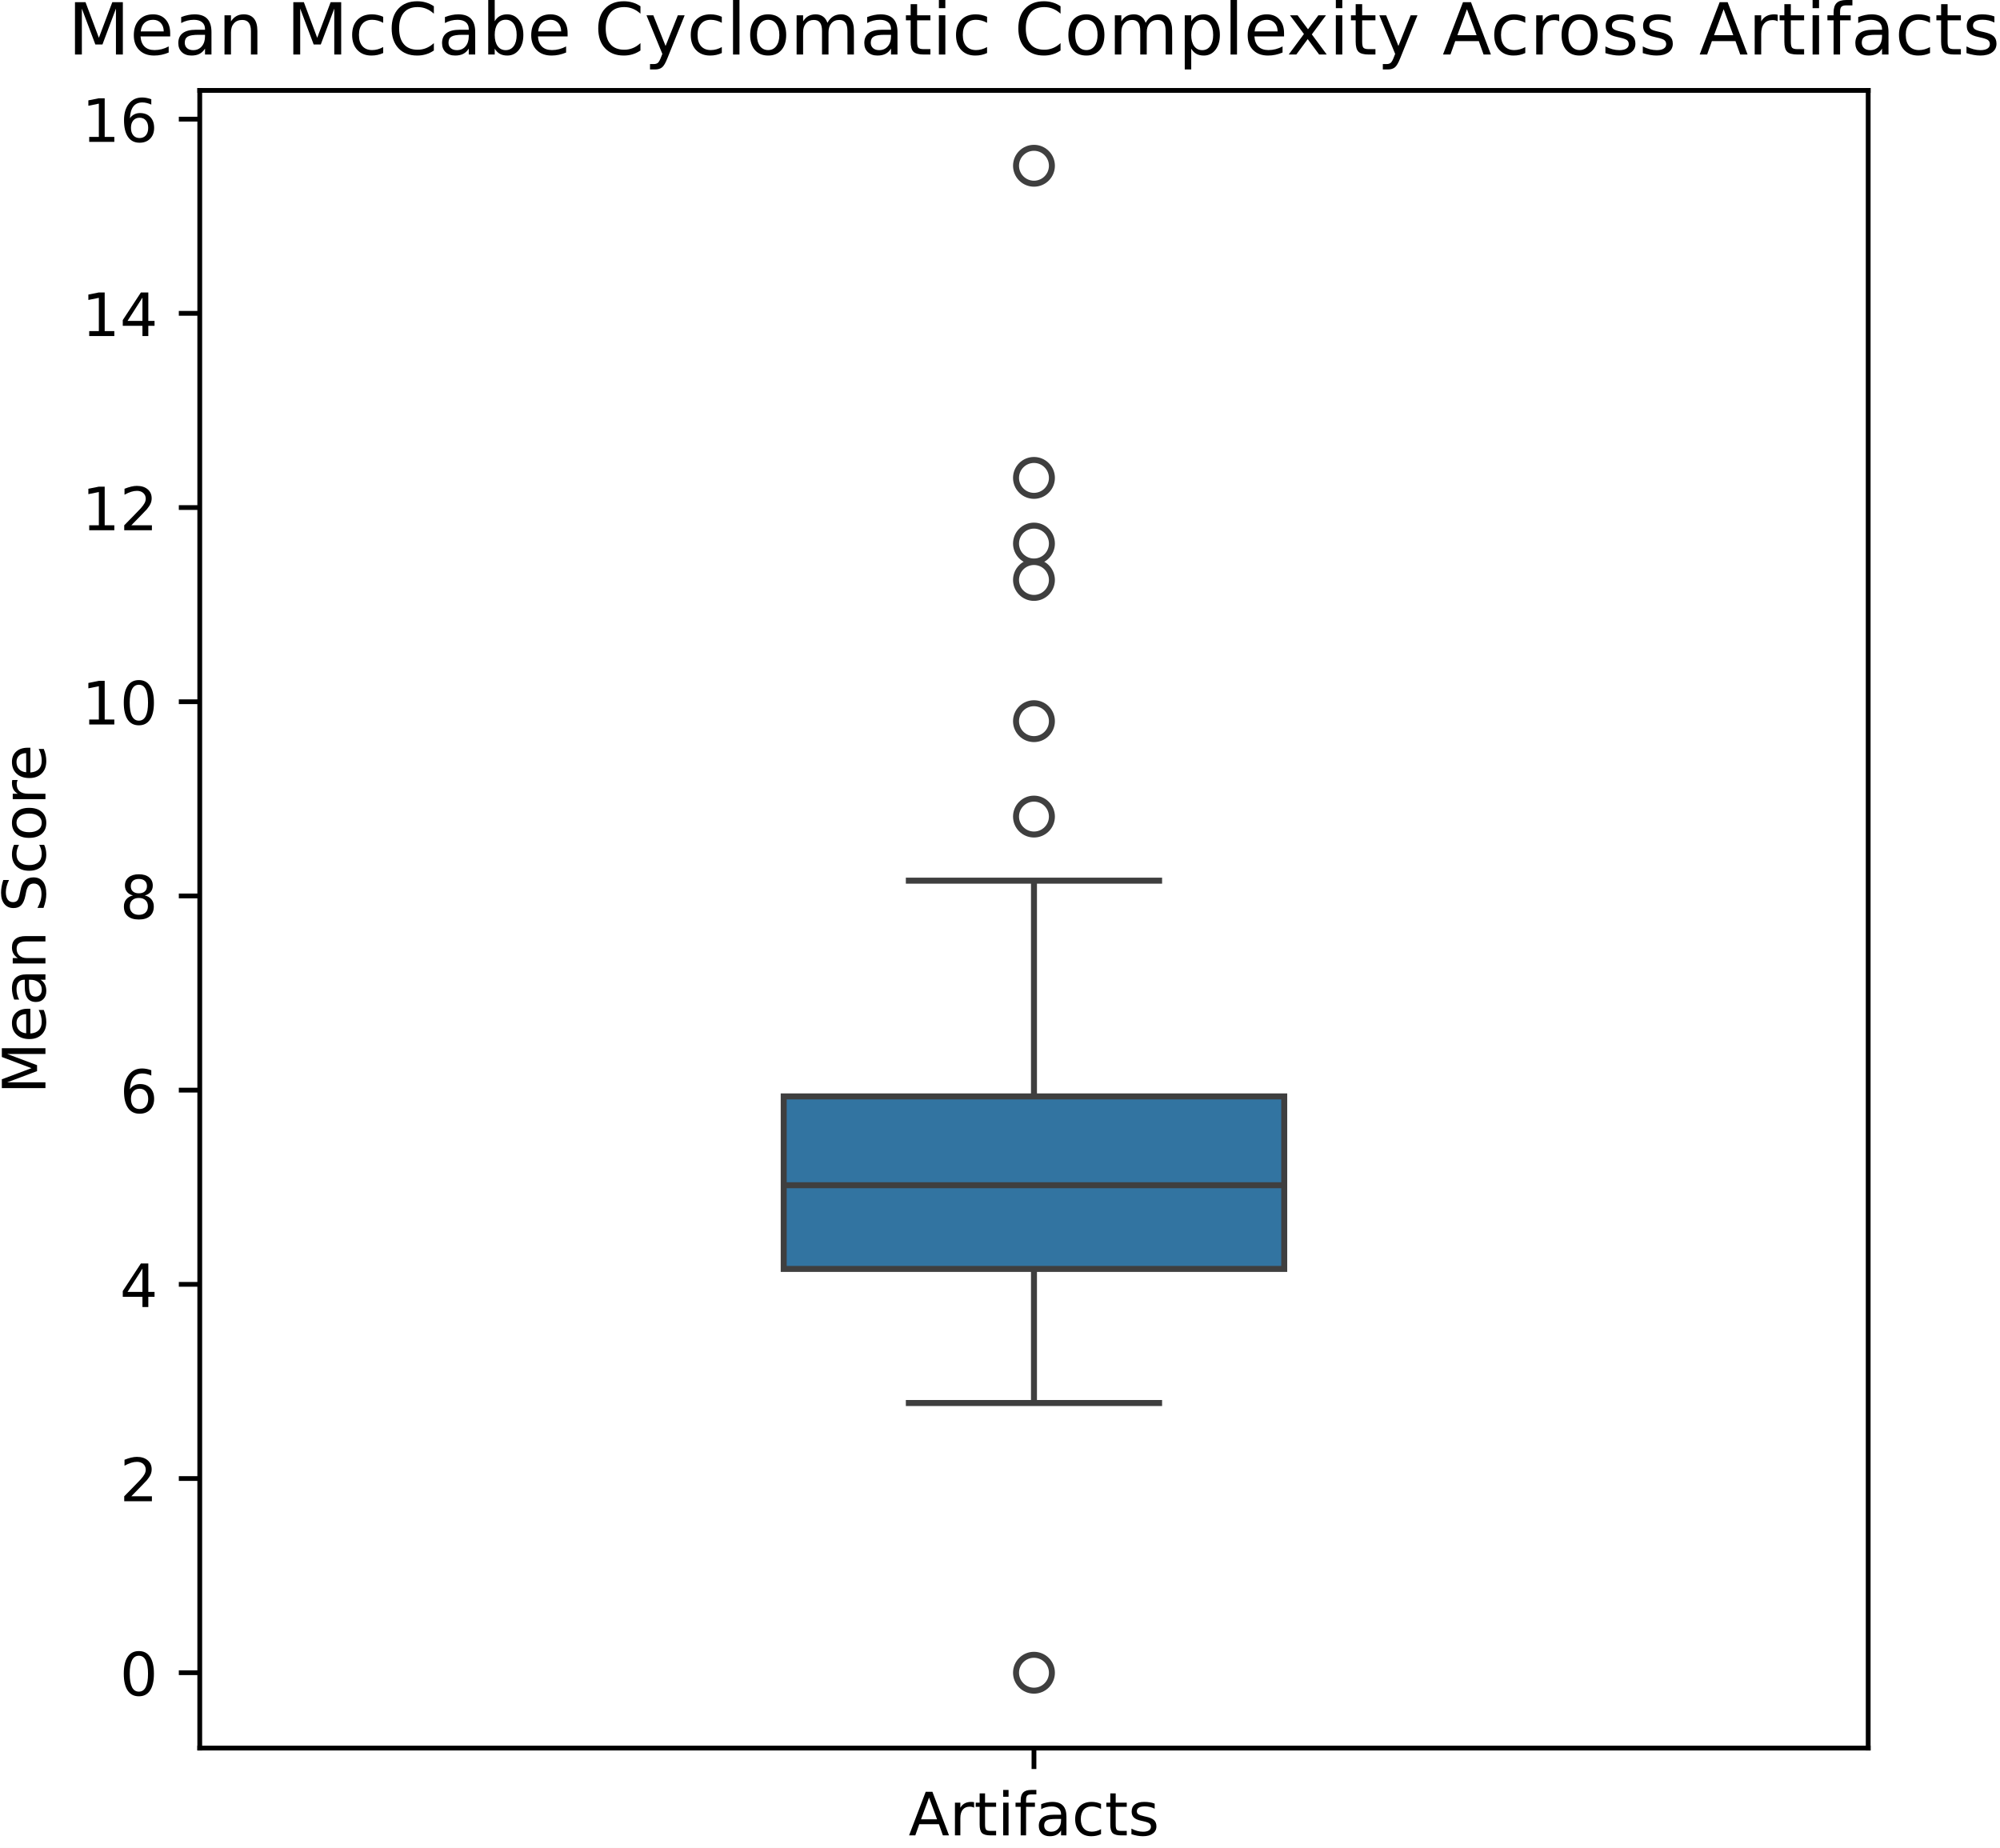
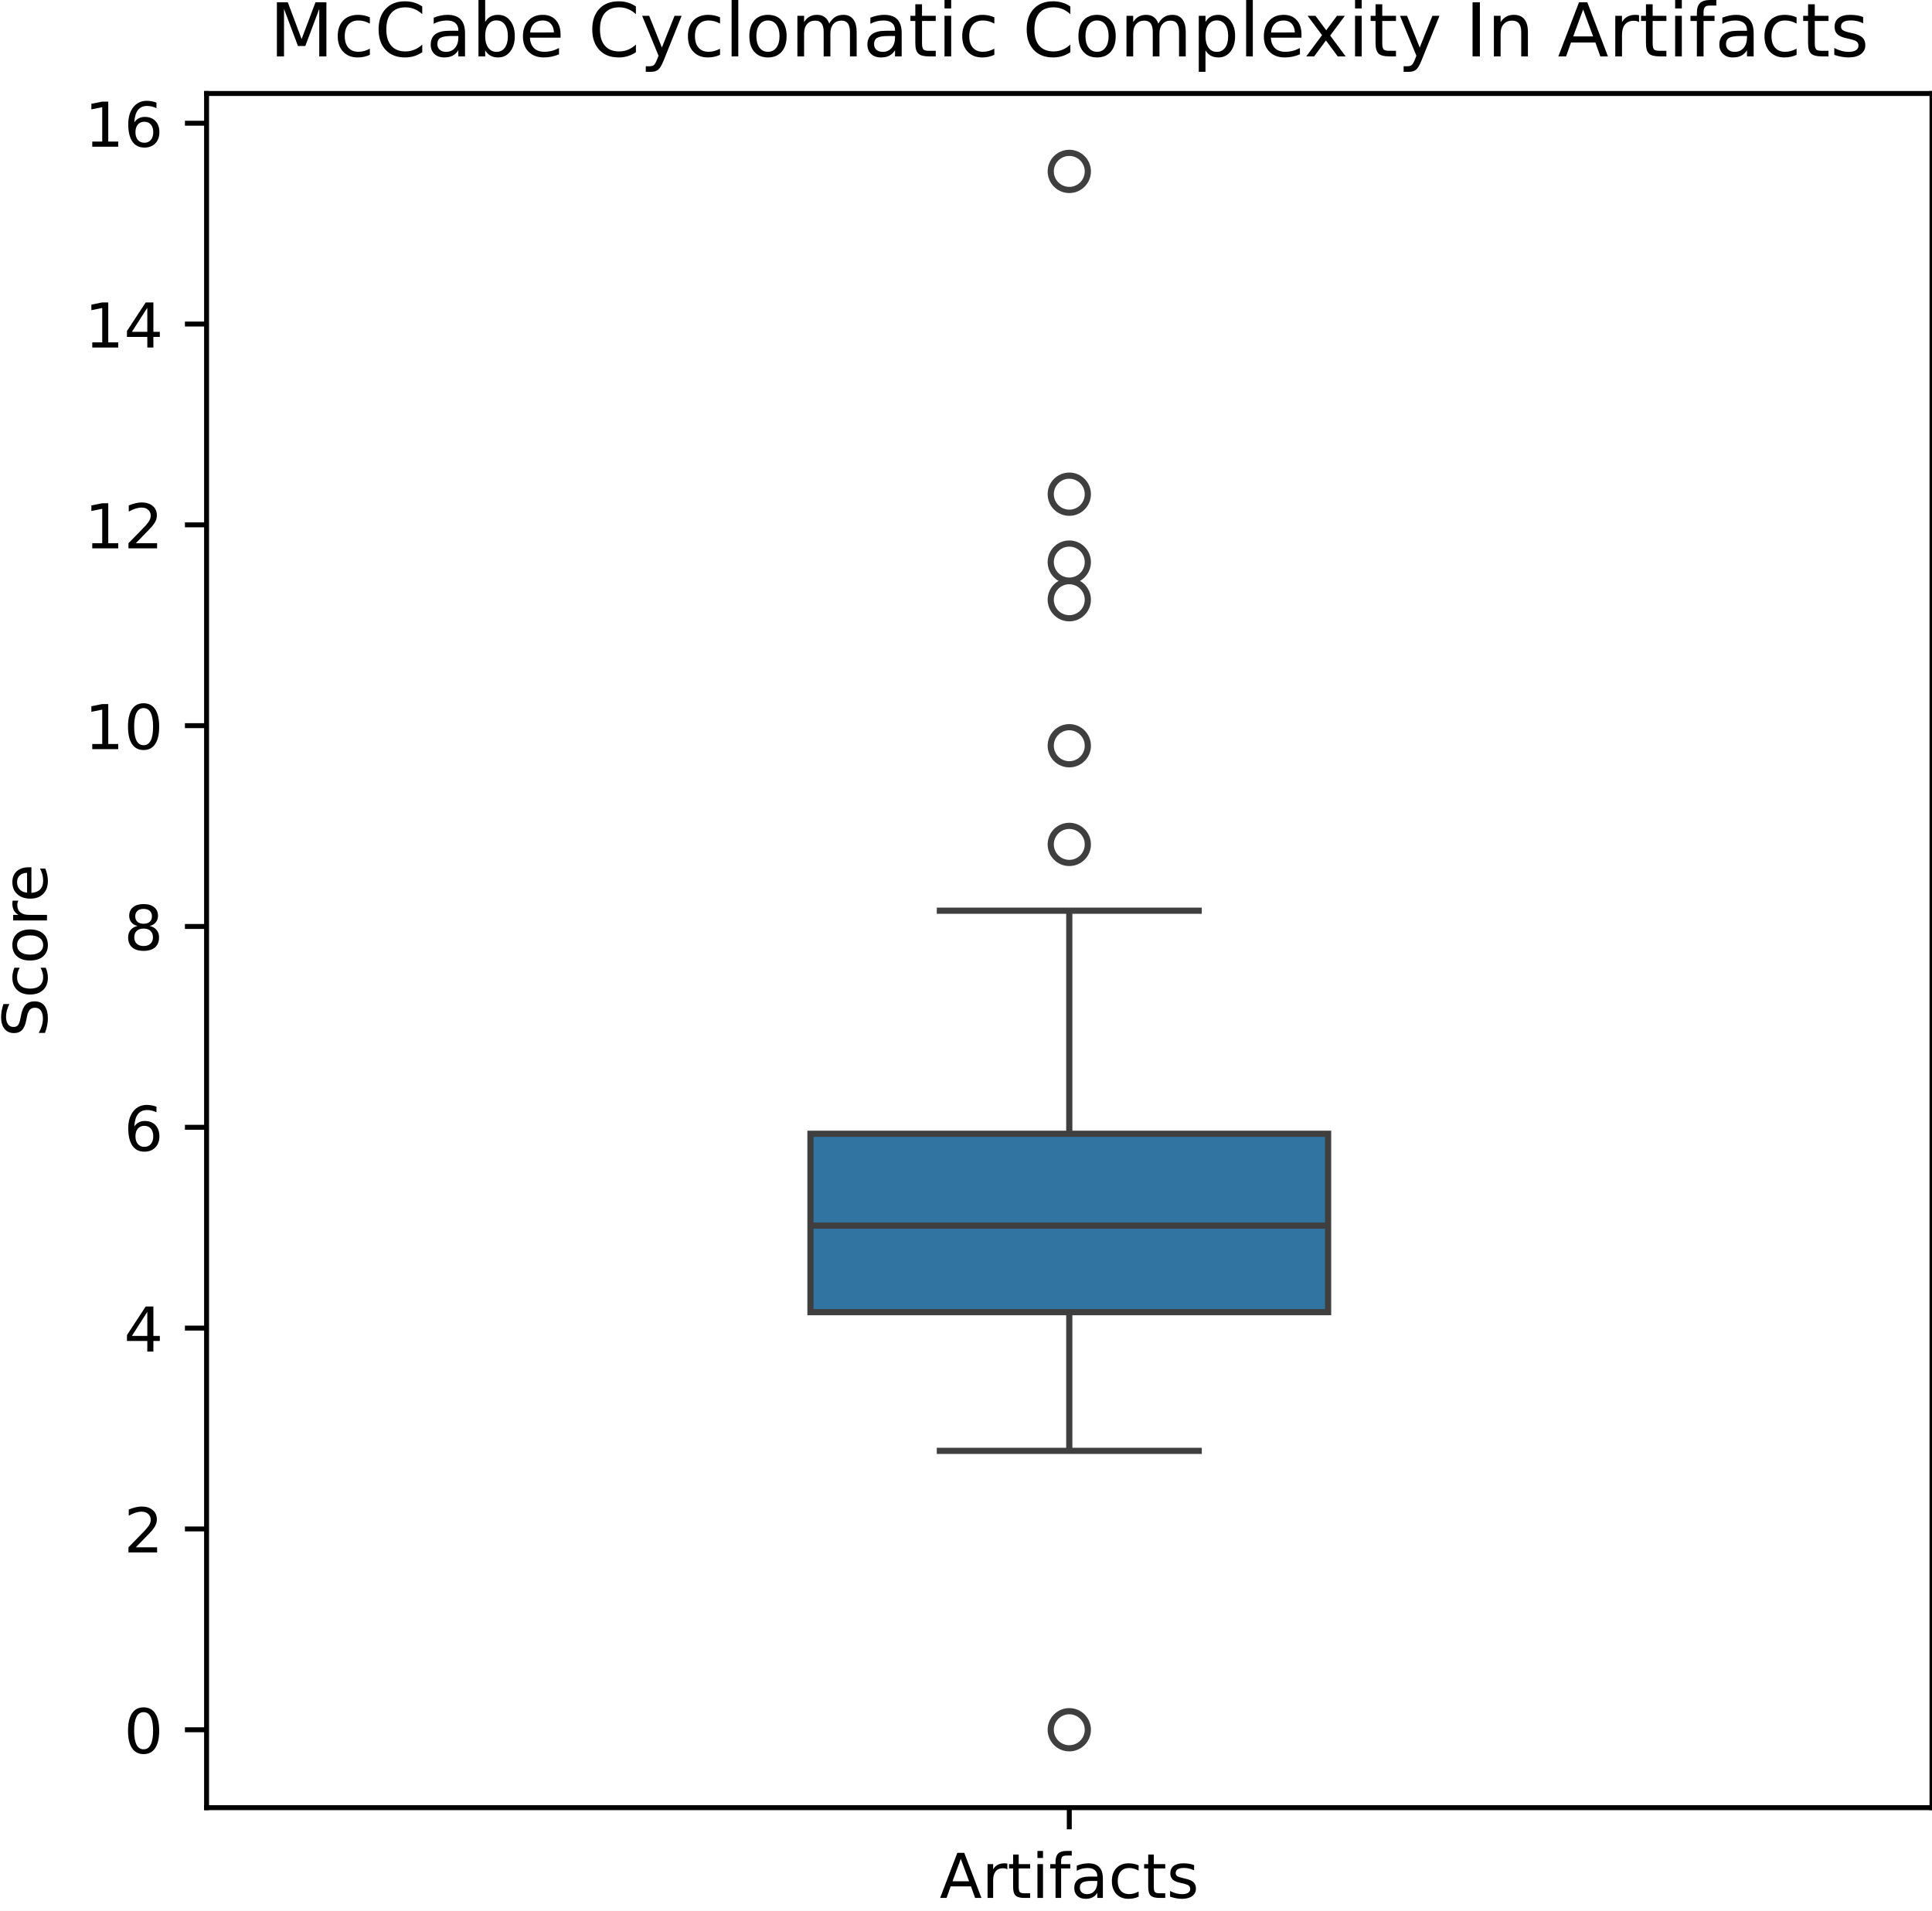
- <svg xmlns="http://www.w3.org/2000/svg" xmlns:xlink="http://www.w3.org/1999/xlink" width="334.445pt" height="308.996pt" viewBox="0 0 334.445 308.996" version="1.1">
+ <svg xmlns="http://www.w3.org/2000/svg" xmlns:xlink="http://www.w3.org/1999/xlink" width="312.403pt" height="308.996pt" viewBox="0 0 312.403 308.996" version="1.1">
  <defs>
    <style type="text/css">*{stroke-linejoin: round; stroke-linecap: butt}</style>
  </defs>
  <g id="figure_1">
    <g id="patch_1">
-       <path d="M 0 308.996  L 334.445 308.996  L 334.445 0  L 0 0  z " style="fill: #ffffff" />
+       <path d="M 0 308.996  L 312.403 308.996  L 312.403 0  L 0 0  z " style="fill: #ffffff" />
    </g>
    <g id="axes_1">
      <g id="patch_2">
        <path d="M 33.403 292.318  L 312.403 292.318  L 312.403 15.118  L 33.403 15.118  z " style="fill: #ffffff" />
      </g>
      <g id="matplotlib.axis_1">
        <g id="xtick_1">
          <g id="line2d_1">
            <defs>
-               <path id="m7d00e2ba7f" d="M 0 0  L 0 3.5  " style="stroke: #000000; stroke-width: 0.8" />
+               <path id="me53ba44bf6" d="M 0 0  L 0 3.5  " style="stroke: #000000; stroke-width: 0.8" />
            </defs>
            <g>
-               <use xlink:href="#m7d00e2ba7f" x="172.903" y="292.318" style="stroke: #000000; stroke-width: 0.8" />
+               <use xlink:href="#me53ba44bf6" x="172.903" y="292.318" style="stroke: #000000; stroke-width: 0.8" />
            </g>
          </g>
          <g id="text_1">
            <g transform="translate(151.9398 306.9166) scale(0.1 -0.1)">
              <defs>
                <path id="DejaVuSans-41" d="M 2188 4044  L 1331 1722  L 3047 1722  L 2188 4044  z M 1831 4666  L 2547 4666  L 4325 0  L 3669 0  L 3244 1197  L 1141 1197  L 716 0  L 50 0  L 1831 4666  z " transform="scale(0.015625)" />
                <path id="DejaVuSans-72" d="M 2631 2963  Q 2534 3019 2420 3045  Q 2306 3072 2169 3072  Q 1681 3072 1420 2755  Q 1159 2438 1159 1844  L 1159 0  L 581 0  L 581 3500  L 1159 3500  L 1159 2956  Q 1341 3275 1631 3429  Q 1922 3584 2338 3584  Q 2397 3584 2469 3576  Q 2541 3569 2628 3553  L 2631 2963  z " transform="scale(0.015625)" />
                <path id="DejaVuSans-74" d="M 1172 4494  L 1172 3500  L 2356 3500  L 2356 3053  L 1172 3053  L 1172 1153  Q 1172 725 1289 603  Q 1406 481 1766 481  L 2356 481  L 2356 0  L 1766 0  Q 1100 0 847 248  Q 594 497 594 1153  L 594 3053  L 172 3053  L 172 3500  L 594 3500  L 594 4494  L 1172 4494  z " transform="scale(0.015625)" />
                <path id="DejaVuSans-69" d="M 603 3500  L 1178 3500  L 1178 0  L 603 0  L 603 3500  z M 603 4863  L 1178 4863  L 1178 4134  L 603 4134  L 603 4863  z " transform="scale(0.015625)" />
                <path id="DejaVuSans-66" d="M 2375 4863  L 2375 4384  L 1825 4384  Q 1516 4384 1395 4259  Q 1275 4134 1275 3809  L 1275 3500  L 2222 3500  L 2222 3053  L 1275 3053  L 1275 0  L 697 0  L 697 3053  L 147 3053  L 147 3500  L 697 3500  L 697 3744  Q 697 4328 969 4595  Q 1241 4863 1831 4863  L 2375 4863  z " transform="scale(0.015625)" />
                <path id="DejaVuSans-61" d="M 2194 1759  Q 1497 1759 1228 1600  Q 959 1441 959 1056  Q 959 750 1161 570  Q 1363 391 1709 391  Q 2188 391 2477 730  Q 2766 1069 2766 1631  L 2766 1759  L 2194 1759  z M 3341 1997  L 3341 0  L 2766 0  L 2766 531  Q 2569 213 2275 61  Q 1981 -91 1556 -91  Q 1019 -91 701 211  Q 384 513 384 1019  Q 384 1609 779 1909  Q 1175 2209 1959 2209  L 2766 2209  L 2766 2266  Q 2766 2663 2505 2880  Q 2244 3097 1772 3097  Q 1472 3097 1187 3025  Q 903 2953 641 2809  L 641 3341  Q 956 3463 1253 3523  Q 1550 3584 1831 3584  Q 2591 3584 2966 3190  Q 3341 2797 3341 1997  z " transform="scale(0.015625)" />
                <path id="DejaVuSans-63" d="M 3122 3366  L 3122 2828  Q 2878 2963 2633 3030  Q 2388 3097 2138 3097  Q 1578 3097 1268 2742  Q 959 2388 959 1747  Q 959 1106 1268 751  Q 1578 397 2138 397  Q 2388 397 2633 464  Q 2878 531 3122 666  L 3122 134  Q 2881 22 2623 -34  Q 2366 -91 2075 -91  Q 1284 -91 818 406  Q 353 903 353 1747  Q 353 2603 823 3093  Q 1294 3584 2113 3584  Q 2378 3584 2631 3529  Q 2884 3475 3122 3366  z " transform="scale(0.015625)" />
                <path id="DejaVuSans-73" d="M 2834 3397  L 2834 2853  Q 2591 2978 2328 3040  Q 2066 3103 1784 3103  Q 1356 3103 1142 2972  Q 928 2841 928 2578  Q 928 2378 1081 2264  Q 1234 2150 1697 2047  L 1894 2003  Q 2506 1872 2764 1633  Q 3022 1394 3022 966  Q 3022 478 2636 193  Q 2250 -91 1575 -91  Q 1294 -91 989 -36  Q 684 19 347 128  L 347 722  Q 666 556 975 473  Q 1284 391 1588 391  Q 1994 391 2212 530  Q 2431 669 2431 922  Q 2431 1156 2273 1281  Q 2116 1406 1581 1522  L 1381 1569  Q 847 1681 609 1914  Q 372 2147 372 2553  Q 372 3047 722 3315  Q 1072 3584 1716 3584  Q 2034 3584 2315 3537  Q 2597 3491 2834 3397  z " transform="scale(0.015625)" />
              </defs>
              <use xlink:href="#DejaVuSans-41" />
              <use xlink:href="#DejaVuSans-72" x="68.408" />
              <use xlink:href="#DejaVuSans-74" x="109.521" />
              <use xlink:href="#DejaVuSans-69" x="148.73" />
              <use xlink:href="#DejaVuSans-66" x="176.514" />
              <use xlink:href="#DejaVuSans-61" x="211.719" />
              <use xlink:href="#DejaVuSans-63" x="272.998" />
              <use xlink:href="#DejaVuSans-74" x="327.979" />
              <use xlink:href="#DejaVuSans-73" x="367.188" />
            </g>
          </g>
        </g>
      </g>
      <g id="matplotlib.axis_2">
        <g id="ytick_1">
          <g id="line2d_2">
            <defs>
-               <path id="mcfc0969ab4" d="M 0 0  L -3.5 0  " style="stroke: #000000; stroke-width: 0.8" />
+               <path id="ma10f55e939" d="M 0 0  L -3.5 0  " style="stroke: #000000; stroke-width: 0.8" />
            </defs>
            <g>
-               <use xlink:href="#mcfc0969ab4" x="33.403" y="279.718" style="stroke: #000000; stroke-width: 0.8" />
+               <use xlink:href="#ma10f55e939" x="33.403" y="279.718" style="stroke: #000000; stroke-width: 0.8" />
            </g>
          </g>
          <g id="text_2">
            <g transform="translate(20.04062 283.5173) scale(0.1 -0.1)">
              <defs>
                <path id="DejaVuSans-30" d="M 2034 4250  Q 1547 4250 1301 3770  Q 1056 3291 1056 2328  Q 1056 1369 1301 889  Q 1547 409 2034 409  Q 2525 409 2770 889  Q 3016 1369 3016 2328  Q 3016 3291 2770 3770  Q 2525 4250 2034 4250  z M 2034 4750  Q 2819 4750 3233 4129  Q 3647 3509 3647 2328  Q 3647 1150 3233 529  Q 2819 -91 2034 -91  Q 1250 -91 836 529  Q 422 1150 422 2328  Q 422 3509 836 4129  Q 1250 4750 2034 4750  z " transform="scale(0.015625)" />
              </defs>
              <use xlink:href="#DejaVuSans-30" />
            </g>
          </g>
        </g>
        <g id="ytick_2">
          <g id="line2d_3">
            <g>
-               <use xlink:href="#mcfc0969ab4" x="33.403" y="247.244" style="stroke: #000000; stroke-width: 0.8" />
+               <use xlink:href="#ma10f55e939" x="33.403" y="247.244" style="stroke: #000000; stroke-width: 0.8" />
            </g>
          </g>
          <g id="text_3">
            <g transform="translate(20.04062 251.0431) scale(0.1 -0.1)">
              <defs>
                <path id="DejaVuSans-32" d="M 1228 531  L 3431 531  L 3431 0  L 469 0  L 469 531  Q 828 903 1448 1529  Q 2069 2156 2228 2338  Q 2531 2678 2651 2914  Q 2772 3150 2772 3378  Q 2772 3750 2511 3984  Q 2250 4219 1831 4219  Q 1534 4219 1204 4116  Q 875 4013 500 3803  L 500 4441  Q 881 4594 1212 4672  Q 1544 4750 1819 4750  Q 2544 4750 2975 4387  Q 3406 4025 3406 3419  Q 3406 3131 3298 2873  Q 3191 2616 2906 2266  Q 2828 2175 2409 1742  Q 1991 1309 1228 531  z " transform="scale(0.015625)" />
              </defs>
              <use xlink:href="#DejaVuSans-32" />
            </g>
          </g>
        </g>
        <g id="ytick_3">
          <g id="line2d_4">
            <g>
-               <use xlink:href="#mcfc0969ab4" x="33.403" y="214.77" style="stroke: #000000; stroke-width: 0.8" />
+               <use xlink:href="#ma10f55e939" x="33.403" y="214.77" style="stroke: #000000; stroke-width: 0.8" />
            </g>
          </g>
          <g id="text_4">
            <g transform="translate(20.04062 218.5689) scale(0.1 -0.1)">
              <defs>
                <path id="DejaVuSans-34" d="M 2419 4116  L 825 1625  L 2419 1625  L 2419 4116  z M 2253 4666  L 3047 4666  L 3047 1625  L 3713 1625  L 3713 1100  L 3047 1100  L 3047 0  L 2419 0  L 2419 1100  L 313 1100  L 313 1709  L 2253 4666  z " transform="scale(0.015625)" />
              </defs>
              <use xlink:href="#DejaVuSans-34" />
            </g>
          </g>
        </g>
        <g id="ytick_4">
          <g id="line2d_5">
            <g>
-               <use xlink:href="#mcfc0969ab4" x="33.403" y="182.295" style="stroke: #000000; stroke-width: 0.8" />
+               <use xlink:href="#ma10f55e939" x="33.403" y="182.295" style="stroke: #000000; stroke-width: 0.8" />
            </g>
          </g>
          <g id="text_5">
            <g transform="translate(20.04062 186.0947) scale(0.1 -0.1)">
              <defs>
                <path id="DejaVuSans-36" d="M 2113 2584  Q 1688 2584 1439 2293  Q 1191 2003 1191 1497  Q 1191 994 1439 701  Q 1688 409 2113 409  Q 2538 409 2786 701  Q 3034 994 3034 1497  Q 3034 2003 2786 2293  Q 2538 2584 2113 2584  z M 3366 4563  L 3366 3988  Q 3128 4100 2886 4159  Q 2644 4219 2406 4219  Q 1781 4219 1451 3797  Q 1122 3375 1075 2522  Q 1259 2794 1537 2939  Q 1816 3084 2150 3084  Q 2853 3084 3261 2657  Q 3669 2231 3669 1497  Q 3669 778 3244 343  Q 2819 -91 2113 -91  Q 1303 -91 875 529  Q 447 1150 447 2328  Q 447 3434 972 4092  Q 1497 4750 2381 4750  Q 2619 4750 2861 4703  Q 3103 4656 3366 4563  z " transform="scale(0.015625)" />
              </defs>
              <use xlink:href="#DejaVuSans-36" />
            </g>
          </g>
        </g>
        <g id="ytick_5">
          <g id="line2d_6">
            <g>
-               <use xlink:href="#mcfc0969ab4" x="33.403" y="149.821" style="stroke: #000000; stroke-width: 0.8" />
+               <use xlink:href="#ma10f55e939" x="33.403" y="149.821" style="stroke: #000000; stroke-width: 0.8" />
            </g>
          </g>
          <g id="text_6">
            <g transform="translate(20.04062 153.6204) scale(0.1 -0.1)">
              <defs>
                <path id="DejaVuSans-38" d="M 2034 2216  Q 1584 2216 1326 1975  Q 1069 1734 1069 1313  Q 1069 891 1326 650  Q 1584 409 2034 409  Q 2484 409 2743 651  Q 3003 894 3003 1313  Q 3003 1734 2745 1975  Q 2488 2216 2034 2216  z M 1403 2484  Q 997 2584 770 2862  Q 544 3141 544 3541  Q 544 4100 942 4425  Q 1341 4750 2034 4750  Q 2731 4750 3128 4425  Q 3525 4100 3525 3541  Q 3525 3141 3298 2862  Q 3072 2584 2669 2484  Q 3125 2378 3379 2068  Q 3634 1759 3634 1313  Q 3634 634 3220 271  Q 2806 -91 2034 -91  Q 1263 -91 848 271  Q 434 634 434 1313  Q 434 1759 690 2068  Q 947 2378 1403 2484  z M 1172 3481  Q 1172 3119 1398 2916  Q 1625 2713 2034 2713  Q 2441 2713 2670 2916  Q 2900 3119 2900 3481  Q 2900 3844 2670 4047  Q 2441 4250 2034 4250  Q 1625 4250 1398 4047  Q 1172 3844 1172 3481  z " transform="scale(0.015625)" />
              </defs>
              <use xlink:href="#DejaVuSans-38" />
            </g>
          </g>
        </g>
        <g id="ytick_6">
          <g id="line2d_7">
            <g>
-               <use xlink:href="#mcfc0969ab4" x="33.403" y="117.347" style="stroke: #000000; stroke-width: 0.8" />
+               <use xlink:href="#ma10f55e939" x="33.403" y="117.347" style="stroke: #000000; stroke-width: 0.8" />
            </g>
          </g>
          <g id="text_7">
            <g transform="translate(13.67812 121.1462) scale(0.1 -0.1)">
              <defs>
                <path id="DejaVuSans-31" d="M 794 531  L 1825 531  L 1825 4091  L 703 3866  L 703 4441  L 1819 4666  L 2450 4666  L 2450 531  L 3481 531  L 3481 0  L 794 0  L 794 531  z " transform="scale(0.015625)" />
              </defs>
              <use xlink:href="#DejaVuSans-31" />
              <use xlink:href="#DejaVuSans-30" x="63.623" />
            </g>
          </g>
        </g>
        <g id="ytick_7">
          <g id="line2d_8">
            <g>
-               <use xlink:href="#mcfc0969ab4" x="33.403" y="84.873" style="stroke: #000000; stroke-width: 0.8" />
+               <use xlink:href="#ma10f55e939" x="33.403" y="84.873" style="stroke: #000000; stroke-width: 0.8" />
            </g>
          </g>
          <g id="text_8">
            <g transform="translate(13.67812 88.67198) scale(0.1 -0.1)">
              <use xlink:href="#DejaVuSans-31" />
              <use xlink:href="#DejaVuSans-32" x="63.623" />
            </g>
          </g>
        </g>
        <g id="ytick_8">
          <g id="line2d_9">
            <g>
-               <use xlink:href="#mcfc0969ab4" x="33.403" y="52.399" style="stroke: #000000; stroke-width: 0.8" />
+               <use xlink:href="#ma10f55e939" x="33.403" y="52.399" style="stroke: #000000; stroke-width: 0.8" />
            </g>
          </g>
          <g id="text_9">
            <g transform="translate(13.67812 56.19776) scale(0.1 -0.1)">
              <use xlink:href="#DejaVuSans-31" />
              <use xlink:href="#DejaVuSans-34" x="63.623" />
            </g>
          </g>
        </g>
        <g id="ytick_9">
          <g id="line2d_10">
            <g>
-               <use xlink:href="#mcfc0969ab4" x="33.403" y="19.924" style="stroke: #000000; stroke-width: 0.8" />
+               <use xlink:href="#ma10f55e939" x="33.403" y="19.924" style="stroke: #000000; stroke-width: 0.8" />
            </g>
          </g>
          <g id="text_10">
            <g transform="translate(13.67812 23.72353) scale(0.1 -0.1)">
              <use xlink:href="#DejaVuSans-31" />
              <use xlink:href="#DejaVuSans-36" x="63.623" />
            </g>
          </g>
        </g>
        <g id="text_11">
-           <g transform="translate(7.598437 182.933) rotate(-90) scale(0.1 -0.1)">
+           <g transform="translate(7.598438 167.7205) rotate(-90) scale(0.1 -0.1)">
            <defs>
-               <path id="DejaVuSans-4d" d="M 628 4666  L 1569 4666  L 2759 1491  L 3956 4666  L 4897 4666  L 4897 0  L 4281 0  L 4281 4097  L 3078 897  L 2444 897  L 1241 4097  L 1241 0  L 628 0  L 628 4666  z " transform="scale(0.015625)" />
-               <path id="DejaVuSans-65" d="M 3597 1894  L 3597 1613  L 953 1613  Q 991 1019 1311 708  Q 1631 397 2203 397  Q 2534 397 2845 478  Q 3156 559 3463 722  L 3463 178  Q 3153 47 2828 -22  Q 2503 -91 2169 -91  Q 1331 -91 842 396  Q 353 884 353 1716  Q 353 2575 817 3079  Q 1281 3584 2069 3584  Q 2775 3584 3186 3129  Q 3597 2675 3597 1894  z M 3022 2063  Q 3016 2534 2758 2815  Q 2500 3097 2075 3097  Q 1594 3097 1305 2825  Q 1016 2553 972 2059  L 3022 2063  z " transform="scale(0.015625)" />
-               <path id="DejaVuSans-6e" d="M 3513 2113  L 3513 0  L 2938 0  L 2938 2094  Q 2938 2591 2744 2837  Q 2550 3084 2163 3084  Q 1697 3084 1428 2787  Q 1159 2491 1159 1978  L 1159 0  L 581 0  L 581 3500  L 1159 3500  L 1159 2956  Q 1366 3272 1645 3428  Q 1925 3584 2291 3584  Q 2894 3584 3203 3211  Q 3513 2838 3513 2113  z " transform="scale(0.015625)" />
-               <path id="DejaVuSans-20" transform="scale(0.015625)" />
              <path id="DejaVuSans-53" d="M 3425 4513  L 3425 3897  Q 3066 4069 2747 4153  Q 2428 4238 2131 4238  Q 1616 4238 1336 4038  Q 1056 3838 1056 3469  Q 1056 3159 1242 3001  Q 1428 2844 1947 2747  L 2328 2669  Q 3034 2534 3370 2195  Q 3706 1856 3706 1288  Q 3706 609 3251 259  Q 2797 -91 1919 -91  Q 1588 -91 1214 -16  Q 841 59 441 206  L 441 856  Q 825 641 1194 531  Q 1563 422 1919 422  Q 2459 422 2753 634  Q 3047 847 3047 1241  Q 3047 1584 2836 1778  Q 2625 1972 2144 2069  L 1759 2144  Q 1053 2284 737 2584  Q 422 2884 422 3419  Q 422 4038 858 4394  Q 1294 4750 2059 4750  Q 2388 4750 2728 4690  Q 3069 4631 3425 4513  z " transform="scale(0.015625)" />
              <path id="DejaVuSans-6f" d="M 1959 3097  Q 1497 3097 1228 2736  Q 959 2375 959 1747  Q 959 1119 1226 758  Q 1494 397 1959 397  Q 2419 397 2687 759  Q 2956 1122 2956 1747  Q 2956 2369 2687 2733  Q 2419 3097 1959 3097  z M 1959 3584  Q 2709 3584 3137 3096  Q 3566 2609 3566 1747  Q 3566 888 3137 398  Q 2709 -91 1959 -91  Q 1206 -91 779 398  Q 353 888 353 1747  Q 353 2609 779 3096  Q 1206 3584 1959 3584  z " transform="scale(0.015625)" />
+               <path id="DejaVuSans-65" d="M 3597 1894  L 3597 1613  L 953 1613  Q 991 1019 1311 708  Q 1631 397 2203 397  Q 2534 397 2845 478  Q 3156 559 3463 722  L 3463 178  Q 3153 47 2828 -22  Q 2503 -91 2169 -91  Q 1331 -91 842 396  Q 353 884 353 1716  Q 353 2575 817 3079  Q 1281 3584 2069 3584  Q 2775 3584 3186 3129  Q 3597 2675 3597 1894  z M 3022 2063  Q 3016 2534 2758 2815  Q 2500 3097 2075 3097  Q 1594 3097 1305 2825  Q 1016 2553 972 2059  L 3022 2063  z " transform="scale(0.015625)" />
            </defs>
-             <use xlink:href="#DejaVuSans-4d" />
-             <use xlink:href="#DejaVuSans-65" x="86.279" />
-             <use xlink:href="#DejaVuSans-61" x="147.803" />
-             <use xlink:href="#DejaVuSans-6e" x="209.082" />
-             <use xlink:href="#DejaVuSans-20" x="272.461" />
-             <use xlink:href="#DejaVuSans-53" x="304.248" />
-             <use xlink:href="#DejaVuSans-63" x="367.725" />
-             <use xlink:href="#DejaVuSans-6f" x="422.705" />
-             <use xlink:href="#DejaVuSans-72" x="483.887" />
-             <use xlink:href="#DejaVuSans-65" x="522.75" />
+             <use xlink:href="#DejaVuSans-53" />
+             <use xlink:href="#DejaVuSans-63" x="63.477" />
+             <use xlink:href="#DejaVuSans-6f" x="118.457" />
+             <use xlink:href="#DejaVuSans-72" x="179.639" />
+             <use xlink:href="#DejaVuSans-65" x="218.502" />
          </g>
        </g>
      </g>
      <g id="patch_3">
-         <path d="M 131.053 212.191  L 214.753 212.191  L 214.753 183.343  L 131.053 183.343  L 131.053 212.191  z " clip-path="url(#p9a0b23cd6d)" style="fill: #3274a1; stroke: #3f3f3f; stroke-linejoin: miter" />
+         <path d="M 131.053 212.191  L 214.753 212.191  L 214.753 183.343  L 131.053 183.343  L 131.053 212.191  z " clip-path="url(#pecc47b178f)" style="fill: #3274a1; stroke: #3f3f3f; stroke-linejoin: miter" />
      </g>
      <g id="line2d_11">
-         <path d="M 172.903 212.191  L 172.903 234.616  " clip-path="url(#p9a0b23cd6d)" style="fill: none; stroke: #3f3f3f" />
+         <path d="M 172.903 212.191  L 172.903 234.616  " clip-path="url(#pecc47b178f)" style="fill: none; stroke: #3f3f3f" />
      </g>
      <g id="line2d_12">
-         <path d="M 172.903 183.343  L 172.903 147.267  " clip-path="url(#p9a0b23cd6d)" style="fill: none; stroke: #3f3f3f" />
+         <path d="M 172.903 183.343  L 172.903 147.267  " clip-path="url(#pecc47b178f)" style="fill: none; stroke: #3f3f3f" />
      </g>
      <g id="line2d_13">
-         <path d="M 151.978 234.616  L 193.828 234.616  " clip-path="url(#p9a0b23cd6d)" style="fill: none; stroke: #3f3f3f; stroke-linecap: square" />
+         <path d="M 151.978 234.616  L 193.828 234.616  " clip-path="url(#pecc47b178f)" style="fill: none; stroke: #3f3f3f; stroke-linecap: square" />
      </g>
      <g id="line2d_14">
-         <path d="M 151.978 147.267  L 193.828 147.267  " clip-path="url(#p9a0b23cd6d)" style="fill: none; stroke: #3f3f3f; stroke-linecap: square" />
+         <path d="M 151.978 147.267  L 193.828 147.267  " clip-path="url(#pecc47b178f)" style="fill: none; stroke: #3f3f3f; stroke-linecap: square" />
      </g>
      <g id="line2d_15">
        <defs>
-           <path id="mf5b4fab24b" d="M 0 3  C 0.796 3 1.559 2.684 2.121 2.121  C 2.684 1.559 3 0.796 3 0  C 3 -0.796 2.684 -1.559 2.121 -2.121  C 1.559 -2.684 0.796 -3 0 -3  C -0.796 -3 -1.559 -2.684 -2.121 -2.121  C -2.684 -1.559 -3 -0.796 -3 0  C -3 0.796 -2.684 1.559 -2.121 2.121  C -1.559 2.684 -0.796 3 0 3  z " style="stroke: #3f3f3f" />
+           <path id="m0b2494cda4" d="M 0 3  C 0.796 3 1.559 2.684 2.121 2.121  C 2.684 1.559 3 0.796 3 0  C 3 -0.796 2.684 -1.559 2.121 -2.121  C 1.559 -2.684 0.796 -3 0 -3  C -0.796 -3 -1.559 -2.684 -2.121 -2.121  C -2.684 -1.559 -3 -0.796 -3 0  C -3 0.796 -2.684 1.559 -2.121 2.121  C -1.559 2.684 -0.796 3 0 3  z " style="stroke: #3f3f3f" />
        </defs>
-         <g clip-path="url(#p9a0b23cd6d)">
-           <use xlink:href="#mf5b4fab24b" x="172.903" y="279.718" style="fill-opacity: 0; stroke: #3f3f3f" />
-           <use xlink:href="#mf5b4fab24b" x="172.903" y="96.981" style="fill-opacity: 0; stroke: #3f3f3f" />
-           <use xlink:href="#mf5b4fab24b" x="172.903" y="136.55" style="fill-opacity: 0; stroke: #3f3f3f" />
-           <use xlink:href="#mf5b4fab24b" x="172.903" y="79.916" style="fill-opacity: 0; stroke: #3f3f3f" />
-           <use xlink:href="#mf5b4fab24b" x="172.903" y="90.897" style="fill-opacity: 0; stroke: #3f3f3f" />
-           <use xlink:href="#mf5b4fab24b" x="172.903" y="120.594" style="fill-opacity: 0; stroke: #3f3f3f" />
-           <use xlink:href="#mf5b4fab24b" x="172.903" y="27.718" style="fill-opacity: 0; stroke: #3f3f3f" />
+         <g clip-path="url(#pecc47b178f)">
+           <use xlink:href="#m0b2494cda4" x="172.903" y="279.718" style="fill-opacity: 0; stroke: #3f3f3f" />
+           <use xlink:href="#m0b2494cda4" x="172.903" y="96.981" style="fill-opacity: 0; stroke: #3f3f3f" />
+           <use xlink:href="#m0b2494cda4" x="172.903" y="136.55" style="fill-opacity: 0; stroke: #3f3f3f" />
+           <use xlink:href="#m0b2494cda4" x="172.903" y="79.916" style="fill-opacity: 0; stroke: #3f3f3f" />
+           <use xlink:href="#m0b2494cda4" x="172.903" y="90.897" style="fill-opacity: 0; stroke: #3f3f3f" />
+           <use xlink:href="#m0b2494cda4" x="172.903" y="120.594" style="fill-opacity: 0; stroke: #3f3f3f" />
+           <use xlink:href="#m0b2494cda4" x="172.903" y="27.718" style="fill-opacity: 0; stroke: #3f3f3f" />
        </g>
      </g>
      <g id="line2d_16">
-         <path d="M 131.053 198.197  L 214.753 198.197  " clip-path="url(#p9a0b23cd6d)" style="fill: none; stroke: #3f3f3f" />
+         <path d="M 131.053 198.197  L 214.753 198.197  " clip-path="url(#pecc47b178f)" style="fill: none; stroke: #3f3f3f" />
      </g>
      <g id="patch_4">
        <path d="M 33.403 292.318  L 33.403 15.118  " style="fill: none; stroke: #000000; stroke-width: 0.8; stroke-linejoin: miter; stroke-linecap: square" />
      </g>
      <g id="patch_5">
        <path d="M 312.403 292.318  L 312.403 15.118  " style="fill: none; stroke: #000000; stroke-width: 0.8; stroke-linejoin: miter; stroke-linecap: square" />
      </g>
      <g id="patch_6">
        <path d="M 33.403 292.318  L 312.403 292.318  " style="fill: none; stroke: #000000; stroke-width: 0.8; stroke-linejoin: miter; stroke-linecap: square" />
      </g>
      <g id="patch_7">
        <path d="M 33.403 15.118  L 312.403 15.118  " style="fill: none; stroke: #000000; stroke-width: 0.8; stroke-linejoin: miter; stroke-linecap: square" />
      </g>
      <g id="text_12">
-         <g transform="translate(11.36156 9.118125) scale(0.12 -0.12)">
+         <g transform="translate(43.59656 9.118125) scale(0.12 -0.12)">
          <defs>
+             <path id="DejaVuSans-4d" d="M 628 4666  L 1569 4666  L 2759 1491  L 3956 4666  L 4897 4666  L 4897 0  L 4281 0  L 4281 4097  L 3078 897  L 2444 897  L 1241 4097  L 1241 0  L 628 0  L 628 4666  z " transform="scale(0.015625)" />
            <path id="DejaVuSans-43" d="M 4122 4306  L 4122 3641  Q 3803 3938 3442 4084  Q 3081 4231 2675 4231  Q 1875 4231 1450 3742  Q 1025 3253 1025 2328  Q 1025 1406 1450 917  Q 1875 428 2675 428  Q 3081 428 3442 575  Q 3803 722 4122 1019  L 4122 359  Q 3791 134 3420 21  Q 3050 -91 2638 -91  Q 1578 -91 968 557  Q 359 1206 359 2328  Q 359 3453 968 4101  Q 1578 4750 2638 4750  Q 3056 4750 3426 4639  Q 3797 4528 4122 4306  z " transform="scale(0.015625)" />
            <path id="DejaVuSans-62" d="M 3116 1747  Q 3116 2381 2855 2742  Q 2594 3103 2138 3103  Q 1681 3103 1420 2742  Q 1159 2381 1159 1747  Q 1159 1113 1420 752  Q 1681 391 2138 391  Q 2594 391 2855 752  Q 3116 1113 3116 1747  z M 1159 2969  Q 1341 3281 1617 3432  Q 1894 3584 2278 3584  Q 2916 3584 3314 3078  Q 3713 2572 3713 1747  Q 3713 922 3314 415  Q 2916 -91 2278 -91  Q 1894 -91 1617 61  Q 1341 213 1159 525  L 1159 0  L 581 0  L 581 4863  L 1159 4863  L 1159 2969  z " transform="scale(0.015625)" />
+             <path id="DejaVuSans-20" transform="scale(0.015625)" />
            <path id="DejaVuSans-79" d="M 2059 -325  Q 1816 -950 1584 -1140  Q 1353 -1331 966 -1331  L 506 -1331  L 506 -850  L 844 -850  Q 1081 -850 1212 -737  Q 1344 -625 1503 -206  L 1606 56  L 191 3500  L 800 3500  L 1894 763  L 2988 3500  L 3597 3500  L 2059 -325  z " transform="scale(0.015625)" />
            <path id="DejaVuSans-6c" d="M 603 4863  L 1178 4863  L 1178 0  L 603 0  L 603 4863  z " transform="scale(0.015625)" />
            <path id="DejaVuSans-6d" d="M 3328 2828  Q 3544 3216 3844 3400  Q 4144 3584 4550 3584  Q 5097 3584 5394 3201  Q 5691 2819 5691 2113  L 5691 0  L 5113 0  L 5113 2094  Q 5113 2597 4934 2840  Q 4756 3084 4391 3084  Q 3944 3084 3684 2787  Q 3425 2491 3425 1978  L 3425 0  L 2847 0  L 2847 2094  Q 2847 2600 2669 2842  Q 2491 3084 2119 3084  Q 1678 3084 1418 2786  Q 1159 2488 1159 1978  L 1159 0  L 581 0  L 581 3500  L 1159 3500  L 1159 2956  Q 1356 3278 1631 3431  Q 1906 3584 2284 3584  Q 2666 3584 2933 3390  Q 3200 3197 3328 2828  z " transform="scale(0.015625)" />
            <path id="DejaVuSans-70" d="M 1159 525  L 1159 -1331  L 581 -1331  L 581 3500  L 1159 3500  L 1159 2969  Q 1341 3281 1617 3432  Q 1894 3584 2278 3584  Q 2916 3584 3314 3078  Q 3713 2572 3713 1747  Q 3713 922 3314 415  Q 2916 -91 2278 -91  Q 1894 -91 1617 61  Q 1341 213 1159 525  z M 3116 1747  Q 3116 2381 2855 2742  Q 2594 3103 2138 3103  Q 1681 3103 1420 2742  Q 1159 2381 1159 1747  Q 1159 1113 1420 752  Q 1681 391 2138 391  Q 2594 391 2855 752  Q 3116 1113 3116 1747  z " transform="scale(0.015625)" />
            <path id="DejaVuSans-78" d="M 3513 3500  L 2247 1797  L 3578 0  L 2900 0  L 1881 1375  L 863 0  L 184 0  L 1544 1831  L 300 3500  L 978 3500  L 1906 2253  L 2834 3500  L 3513 3500  z " transform="scale(0.015625)" />
+             <path id="DejaVuSans-49" d="M 628 4666  L 1259 4666  L 1259 0  L 628 0  L 628 4666  z " transform="scale(0.015625)" />
+             <path id="DejaVuSans-6e" d="M 3513 2113  L 3513 0  L 2938 0  L 2938 2094  Q 2938 2591 2744 2837  Q 2550 3084 2163 3084  Q 1697 3084 1428 2787  Q 1159 2491 1159 1978  L 1159 0  L 581 0  L 581 3500  L 1159 3500  L 1159 2956  Q 1366 3272 1645 3428  Q 1925 3584 2291 3584  Q 2894 3584 3203 3211  Q 3513 2838 3513 2113  z " transform="scale(0.015625)" />
          </defs>
          <use xlink:href="#DejaVuSans-4d" />
-           <use xlink:href="#DejaVuSans-65" x="86.279" />
-           <use xlink:href="#DejaVuSans-61" x="147.803" />
-           <use xlink:href="#DejaVuSans-6e" x="209.082" />
-           <use xlink:href="#DejaVuSans-20" x="272.461" />
-           <use xlink:href="#DejaVuSans-4d" x="304.248" />
-           <use xlink:href="#DejaVuSans-63" x="390.527" />
-           <use xlink:href="#DejaVuSans-43" x="445.508" />
-           <use xlink:href="#DejaVuSans-61" x="515.332" />
-           <use xlink:href="#DejaVuSans-62" x="576.611" />
-           <use xlink:href="#DejaVuSans-65" x="640.088" />
-           <use xlink:href="#DejaVuSans-20" x="701.611" />
-           <use xlink:href="#DejaVuSans-43" x="733.398" />
-           <use xlink:href="#DejaVuSans-79" x="803.223" />
-           <use xlink:href="#DejaVuSans-63" x="862.402" />
-           <use xlink:href="#DejaVuSans-6c" x="917.383" />
-           <use xlink:href="#DejaVuSans-6f" x="945.166" />
-           <use xlink:href="#DejaVuSans-6d" x="1006.348" />
-           <use xlink:href="#DejaVuSans-61" x="1103.76" />
-           <use xlink:href="#DejaVuSans-74" x="1165.039" />
-           <use xlink:href="#DejaVuSans-69" x="1204.248" />
-           <use xlink:href="#DejaVuSans-63" x="1232.031" />
-           <use xlink:href="#DejaVuSans-20" x="1287.012" />
-           <use xlink:href="#DejaVuSans-43" x="1318.799" />
-           <use xlink:href="#DejaVuSans-6f" x="1388.623" />
-           <use xlink:href="#DejaVuSans-6d" x="1449.805" />
-           <use xlink:href="#DejaVuSans-70" x="1547.217" />
-           <use xlink:href="#DejaVuSans-6c" x="1610.693" />
-           <use xlink:href="#DejaVuSans-65" x="1638.477" />
-           <use xlink:href="#DejaVuSans-78" x="1698.25" />
-           <use xlink:href="#DejaVuSans-69" x="1757.43" />
-           <use xlink:href="#DejaVuSans-74" x="1785.213" />
-           <use xlink:href="#DejaVuSans-79" x="1824.422" />
-           <use xlink:href="#DejaVuSans-20" x="1883.602" />
-           <use xlink:href="#DejaVuSans-41" x="1915.389" />
-           <use xlink:href="#DejaVuSans-63" x="1982.047" />
-           <use xlink:href="#DejaVuSans-72" x="2037.027" />
-           <use xlink:href="#DejaVuSans-6f" x="2075.891" />
-           <use xlink:href="#DejaVuSans-73" x="2137.072" />
-           <use xlink:href="#DejaVuSans-73" x="2189.172" />
-           <use xlink:href="#DejaVuSans-20" x="2241.271" />
-           <use xlink:href="#DejaVuSans-41" x="2273.059" />
-           <use xlink:href="#DejaVuSans-72" x="2341.467" />
-           <use xlink:href="#DejaVuSans-74" x="2382.58" />
-           <use xlink:href="#DejaVuSans-69" x="2421.789" />
-           <use xlink:href="#DejaVuSans-66" x="2449.572" />
-           <use xlink:href="#DejaVuSans-61" x="2484.777" />
-           <use xlink:href="#DejaVuSans-63" x="2546.057" />
-           <use xlink:href="#DejaVuSans-74" x="2601.037" />
-           <use xlink:href="#DejaVuSans-73" x="2640.246" />
+           <use xlink:href="#DejaVuSans-63" x="86.279" />
+           <use xlink:href="#DejaVuSans-43" x="141.26" />
+           <use xlink:href="#DejaVuSans-61" x="211.084" />
+           <use xlink:href="#DejaVuSans-62" x="272.363" />
+           <use xlink:href="#DejaVuSans-65" x="335.84" />
+           <use xlink:href="#DejaVuSans-20" x="397.363" />
+           <use xlink:href="#DejaVuSans-43" x="429.15" />
+           <use xlink:href="#DejaVuSans-79" x="498.975" />
+           <use xlink:href="#DejaVuSans-63" x="558.154" />
+           <use xlink:href="#DejaVuSans-6c" x="613.135" />
+           <use xlink:href="#DejaVuSans-6f" x="640.918" />
+           <use xlink:href="#DejaVuSans-6d" x="702.1" />
+           <use xlink:href="#DejaVuSans-61" x="799.512" />
+           <use xlink:href="#DejaVuSans-74" x="860.791" />
+           <use xlink:href="#DejaVuSans-69" x="900" />
+           <use xlink:href="#DejaVuSans-63" x="927.783" />
+           <use xlink:href="#DejaVuSans-20" x="982.764" />
+           <use xlink:href="#DejaVuSans-43" x="1014.551" />
+           <use xlink:href="#DejaVuSans-6f" x="1084.375" />
+           <use xlink:href="#DejaVuSans-6d" x="1145.557" />
+           <use xlink:href="#DejaVuSans-70" x="1242.969" />
+           <use xlink:href="#DejaVuSans-6c" x="1306.445" />
+           <use xlink:href="#DejaVuSans-65" x="1334.229" />
+           <use xlink:href="#DejaVuSans-78" x="1394.002" />
+           <use xlink:href="#DejaVuSans-69" x="1453.182" />
+           <use xlink:href="#DejaVuSans-74" x="1480.965" />
+           <use xlink:href="#DejaVuSans-79" x="1520.174" />
+           <use xlink:href="#DejaVuSans-20" x="1579.354" />
+           <use xlink:href="#DejaVuSans-49" x="1611.141" />
+           <use xlink:href="#DejaVuSans-6e" x="1640.633" />
+           <use xlink:href="#DejaVuSans-20" x="1704.012" />
+           <use xlink:href="#DejaVuSans-41" x="1735.799" />
+           <use xlink:href="#DejaVuSans-72" x="1804.207" />
+           <use xlink:href="#DejaVuSans-74" x="1845.32" />
+           <use xlink:href="#DejaVuSans-69" x="1884.529" />
+           <use xlink:href="#DejaVuSans-66" x="1912.312" />
+           <use xlink:href="#DejaVuSans-61" x="1947.518" />
+           <use xlink:href="#DejaVuSans-63" x="2008.797" />
+           <use xlink:href="#DejaVuSans-74" x="2063.777" />
+           <use xlink:href="#DejaVuSans-73" x="2102.986" />
        </g>
      </g>
    </g>
  </g>
  <defs>
-     <clipPath id="p9a0b23cd6d">
+     <clipPath id="pecc47b178f">
      <rect x="33.403" y="15.118" width="279" height="277.2" />
    </clipPath>
  </defs>
</svg>
